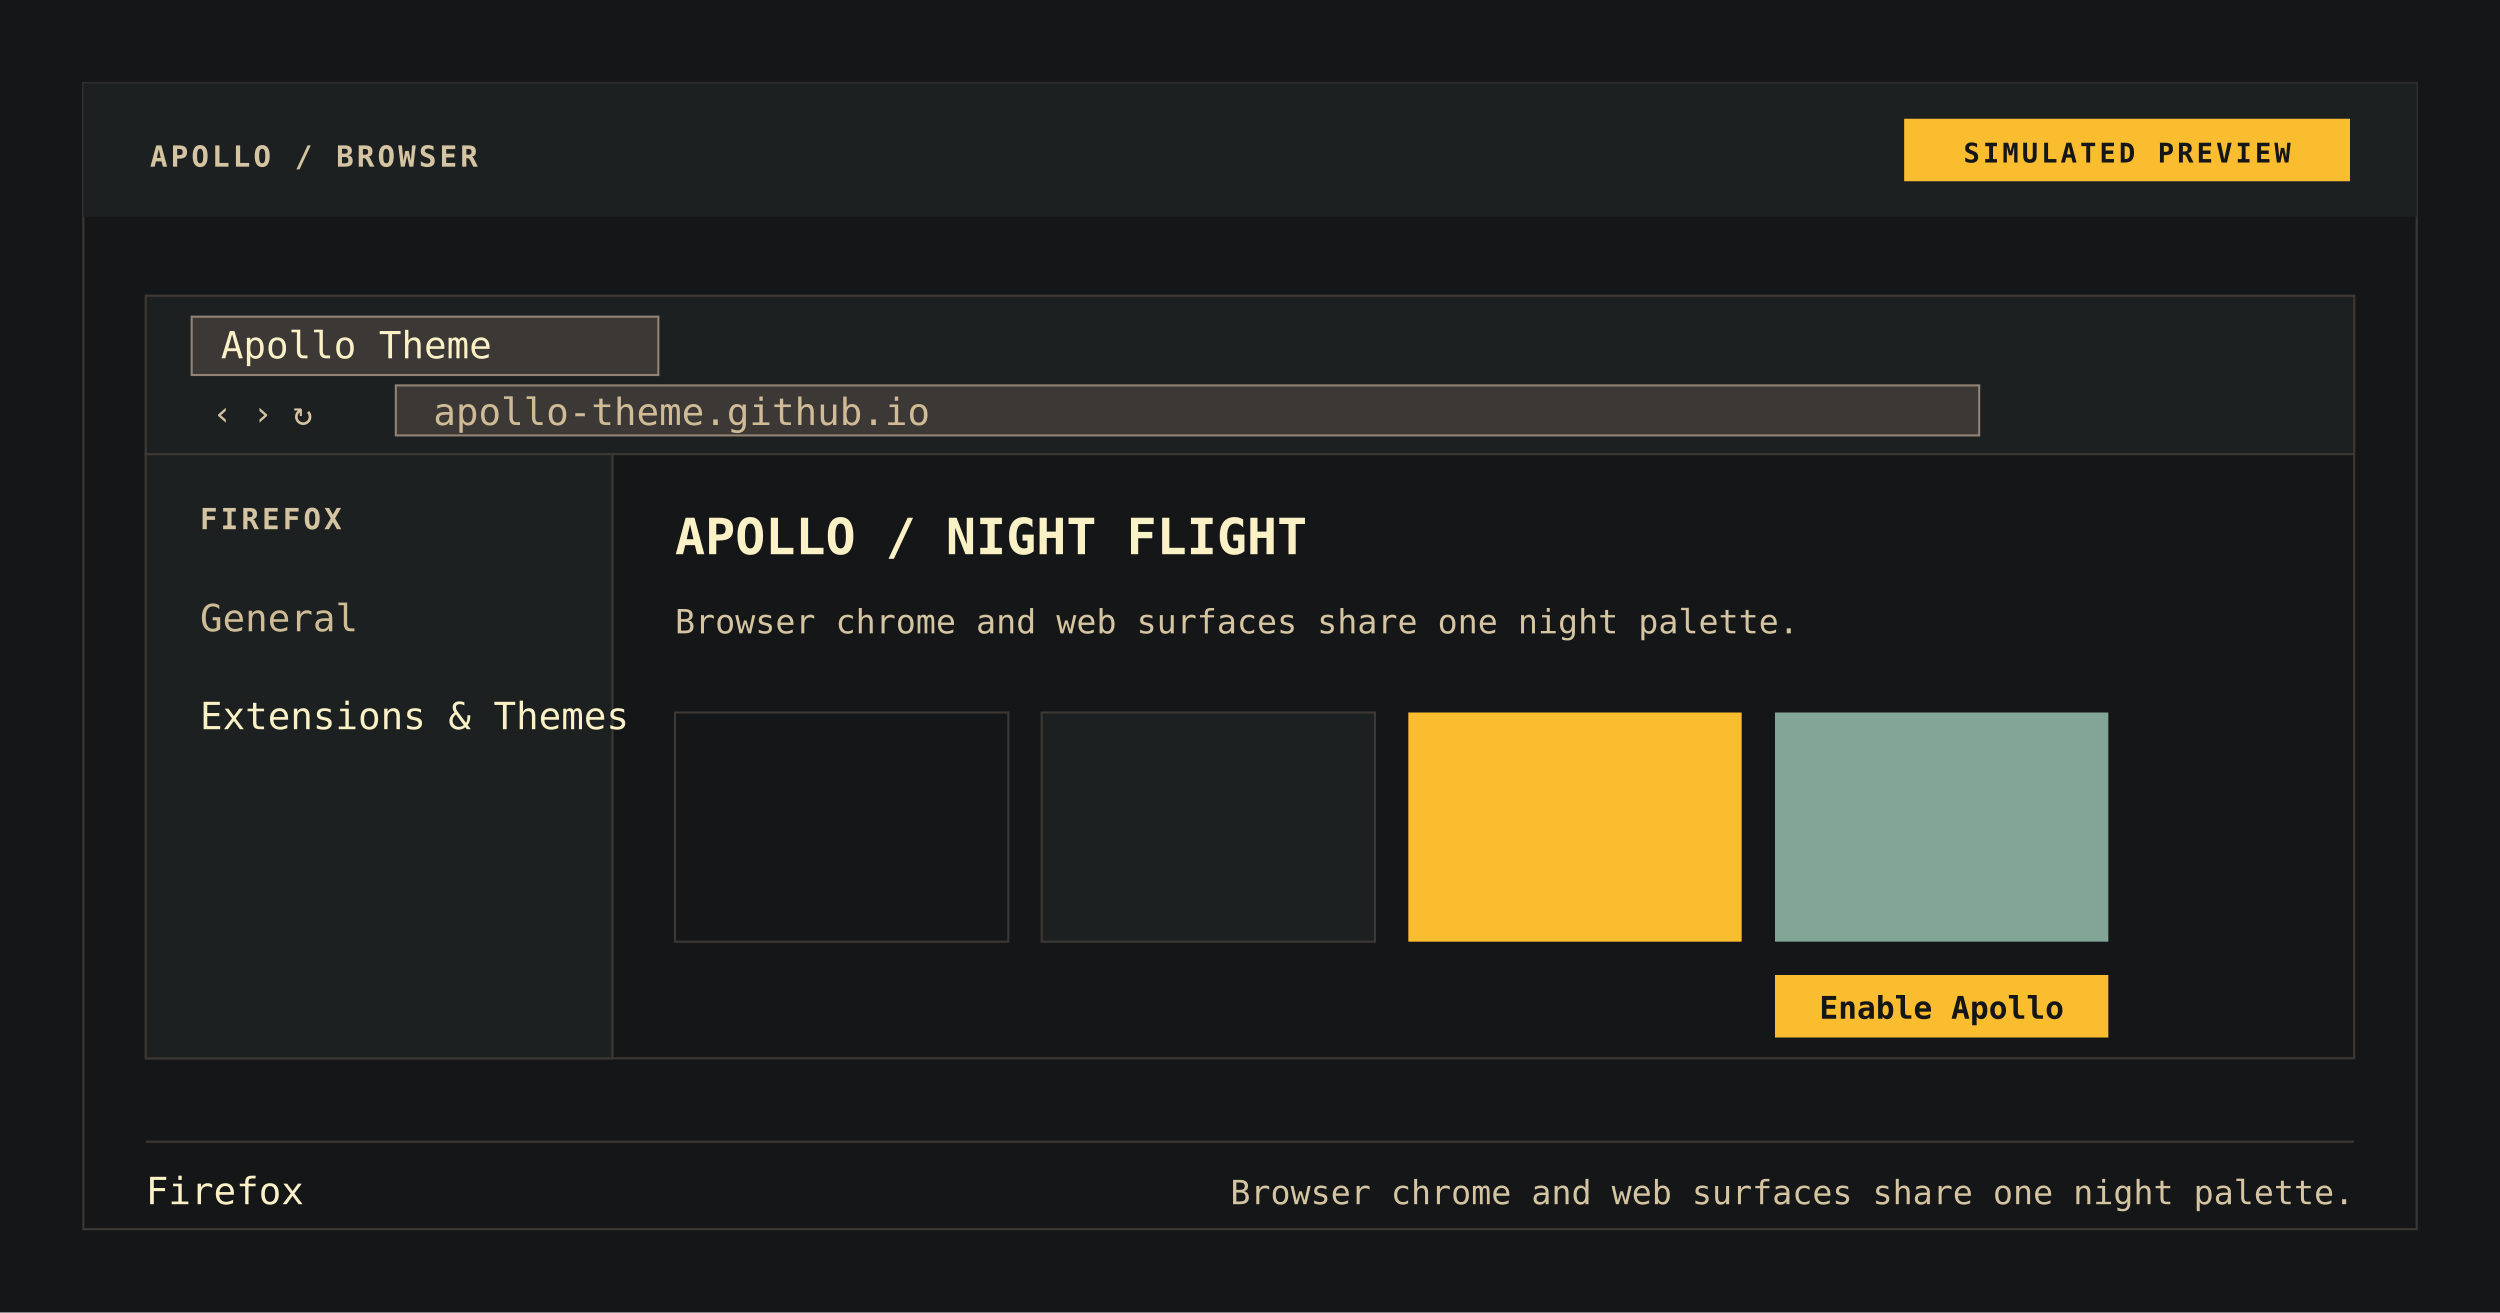
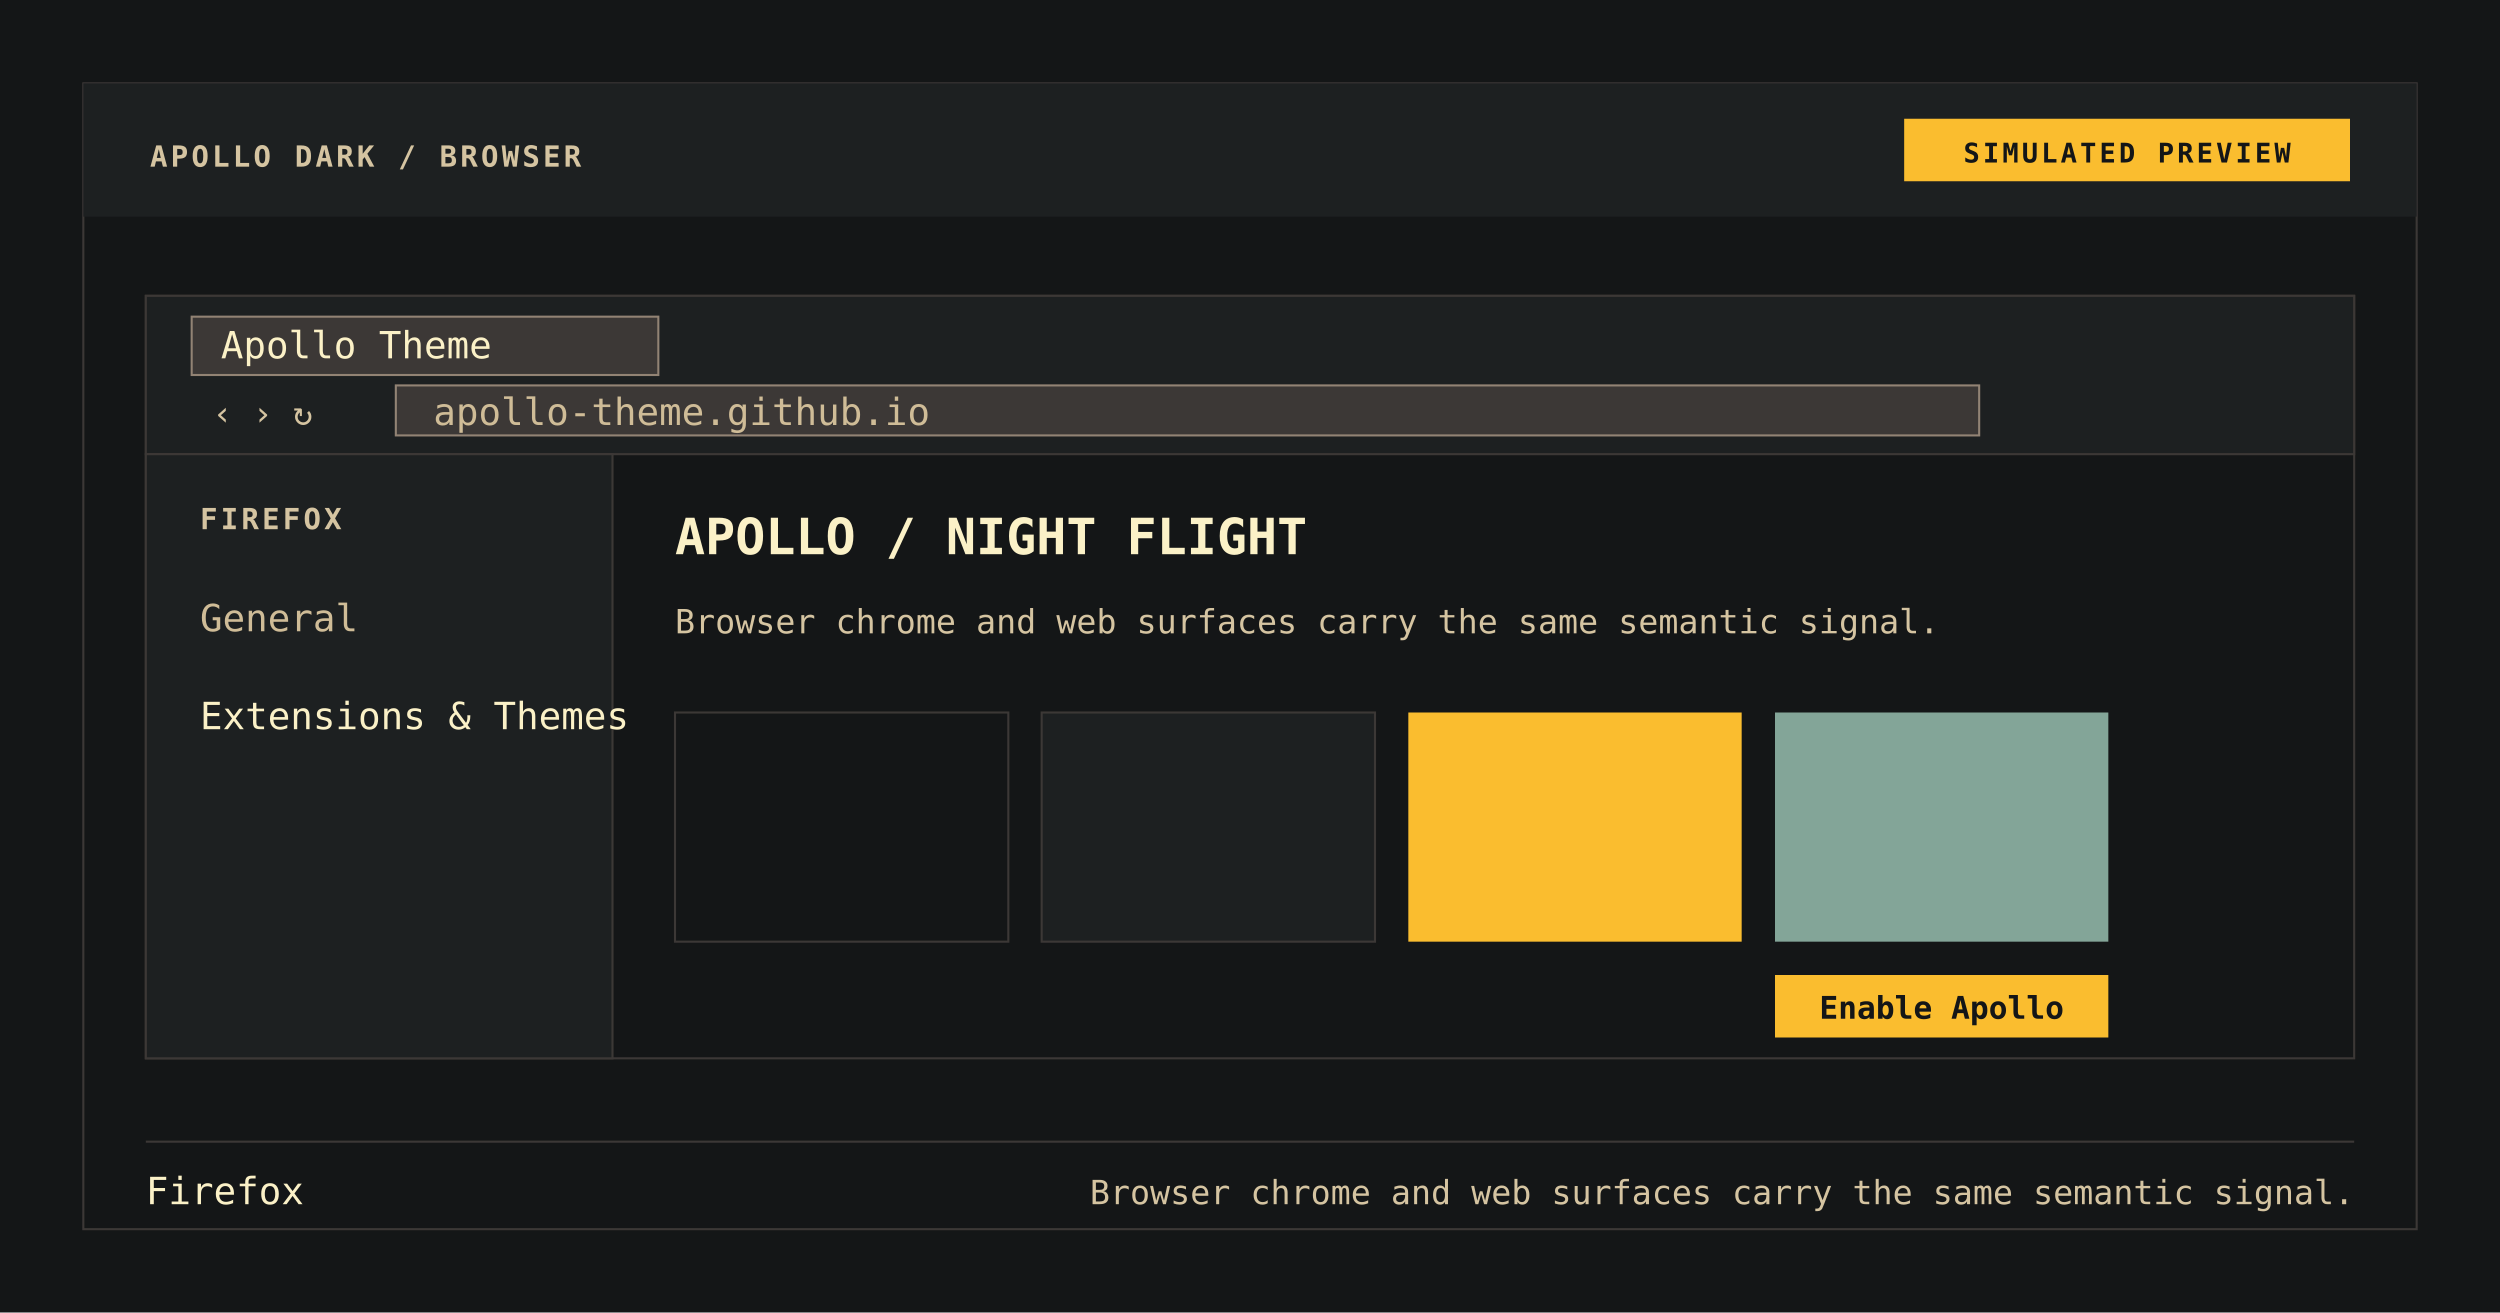
<svg xmlns="http://www.w3.org/2000/svg" width="1200" height="630" viewBox="0 0 1200 630" role="img" aria-labelledby="title desc">
  <style>.canvas{fill:#141617}.frame,.panel{fill:#141617;stroke:#3c3836;stroke-width:1}.raised,.toolbar{fill:#1d2021;stroke:#3c3836;stroke-width:1}.body,.bright,.dim,.label,.accent,.success,.info,.line-number,.canvas-text,.stamp,.title-small{font-family:ui-monospace,SFMono-Regular,Menlo,Consolas,monospace}.body{fill:#cfbc97;font-size:18px}.bright{fill:#fbf1c7;font-size:18px}.dim{fill:#d5c4a1;font-size:16px}.label{fill:#d5c4a1;font-size:14px;font-weight:700;letter-spacing:1.5px}.stamp{fill:#141617;font-size:13px;font-weight:700;letter-spacing:1.5px}.accent{fill:#fabd2f;font-size:18px}.success{fill:#b8bb26;font-size:18px}.info{fill:#83a598;font-size:18px}.line-number{fill:#928374;font-size:15px}.canvas-text{fill:#141617;font-size:15px;font-weight:700}.title-small{fill:#fbf1c7;font-size:24px;font-weight:700}.rule{stroke:#3c3836;stroke-width:1}.signal{stroke:#928374;stroke-width:2}.node{fill:#928374}.live,.focus{fill:#fabd2f}.info-box{fill:#83a598}.success-box{fill:#b8bb26}.status{fill:#fabd2f}.selected{fill:#3c3836;stroke:#928374;stroke-width:1}.swatch-canvas{fill:#141617;stroke:#3c3836}.swatch-surface{fill:#1d2021;stroke:#3c3836}</style>
  <rect width="1200" height="630" class="canvas" />
  <rect x="40" y="40" width="1120" height="550" class="frame" />
  <rect x="40" y="40" width="1120" height="64" fill="#1d2021" />
  <rect x="914" y="57" width="214" height="30" fill="#fabd2f" />
-   <text x="72" y="80" class="label" text-anchor="start">APOLLO / BROWSER</text>
+   <text x="72" y="80" class="label" text-anchor="start">APOLLO DARK / BROWSER</text>
  <text x="1021" y="78" class="stamp" text-anchor="middle">SIMULATED PREVIEW</text>
  <g class="layout layout-browser-chrome">
    <rect x="70" y="142" width="1060" height="366" class="panel" />
    <rect x="70" y="142" width="1060" height="76" class="raised" />
    <rect x="92" y="152" width="224" height="28" class="selected" />
    <text x="106" y="172" class="bright" text-anchor="start">Apollo Theme</text>
    <text x="102" y="204" class="dim" text-anchor="start">‹  ›  ↻</text>
    <rect x="190" y="185" width="760" height="24" class="selected" />
    <text x="208" y="204" class="body" text-anchor="start">apollo-theme.github.io</text>
    <rect x="70" y="218" width="224" height="290" class="raised" />
    <text x="96" y="254" class="label" text-anchor="start">FIREFOX</text>
    <text x="96" y="303" class="body" text-anchor="start">General</text>
    <text x="96" y="350" class="bright" text-anchor="start">Extensions &amp; Themes</text>
    <text x="324" y="266" class="title-small" text-anchor="start">APOLLO / NIGHT FLIGHT</text>
-     <text x="324" y="304" class="dim" text-anchor="start">Browser chrome and web surfaces share one night palette.</text>
+     <text x="324" y="304" class="dim" text-anchor="start">Browser chrome and web surfaces carry the same semantic signal.</text>
    <rect x="324" y="342" width="160" height="110" class="swatch-canvas" />
    <rect x="500" y="342" width="160" height="110" class="swatch-surface" />
    <rect x="676" y="342" width="160" height="110" class="focus" />
    <rect x="852" y="342" width="160" height="110" class="info-box" />
    <rect x="852" y="468" width="160" height="30" class="focus" />
    <text x="932" y="489" class="canvas-text" text-anchor="middle">Enable Apollo</text>
  </g>
  <line x1="70" y1="548" x2="1130" y2="548" class="rule" />
  <text x="70" y="578" class="bright" text-anchor="start">Firefox</text>
-   <text x="1130" y="578" class="dim" text-anchor="end">Browser chrome and web surfaces share one night palette.</text>
+   <text x="1130" y="578" class="dim" text-anchor="end">Browser chrome and web surfaces carry the same semantic signal.</text>
</svg>
